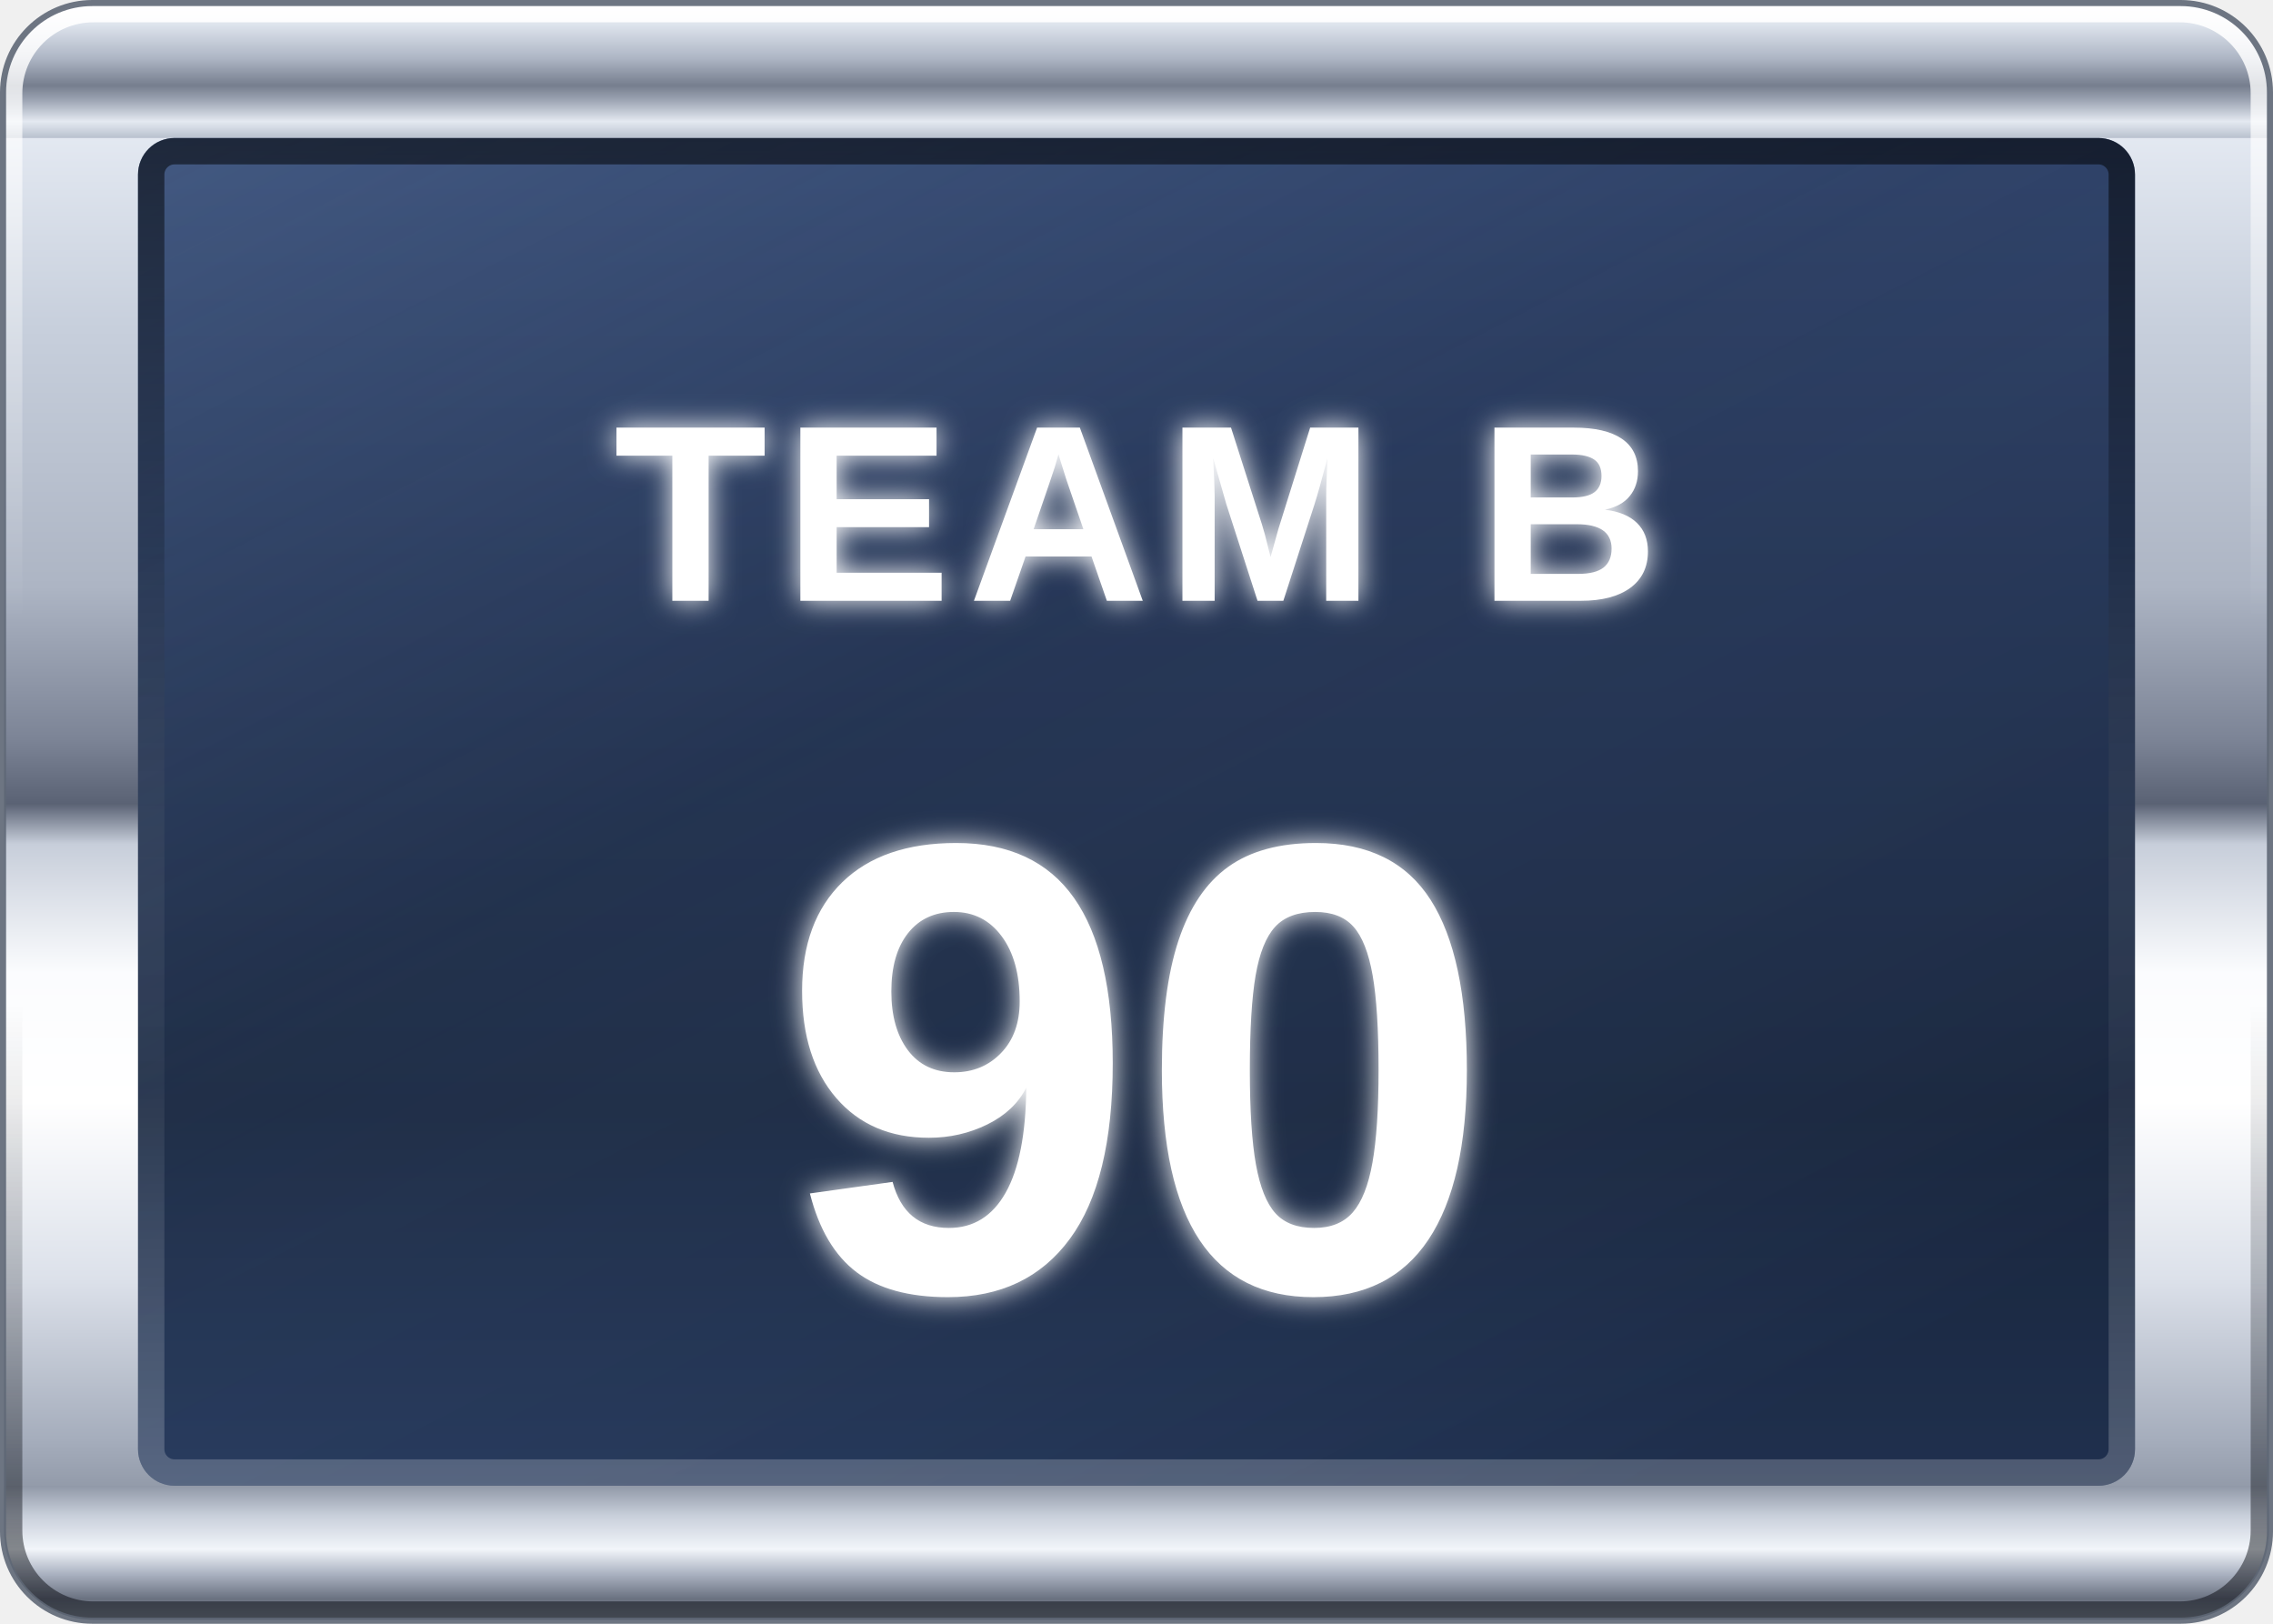
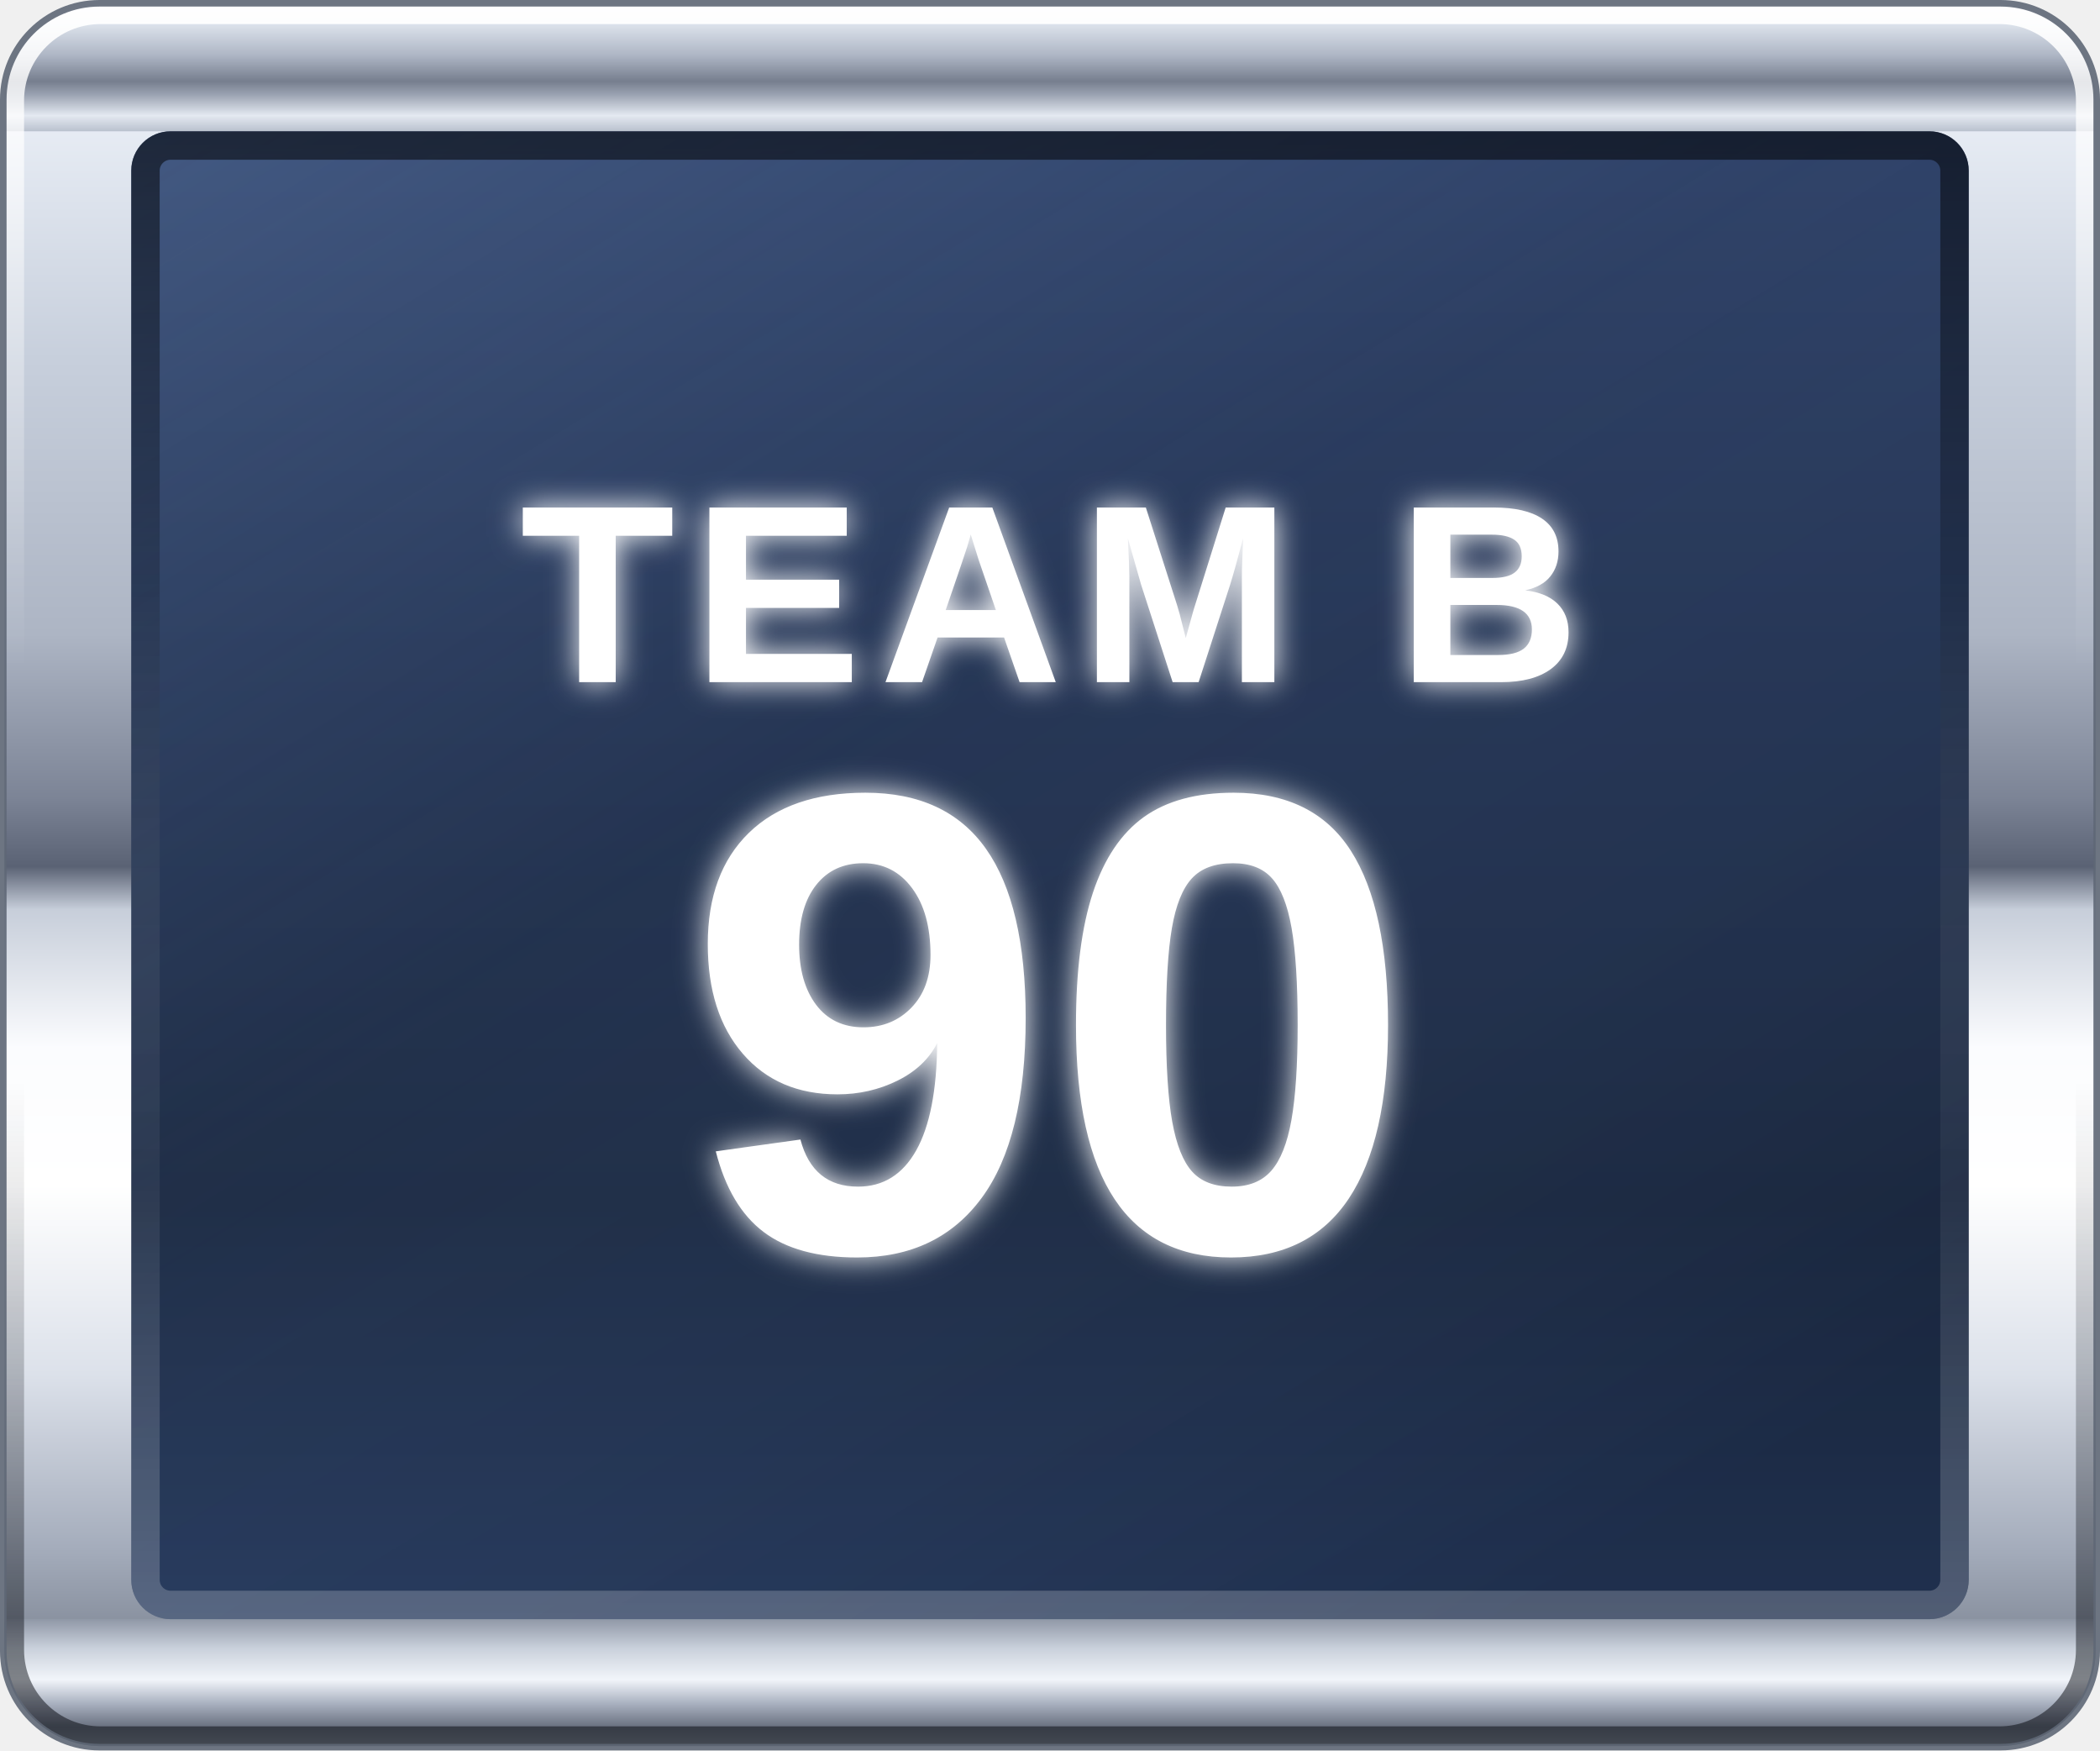
- <svg xmlns="http://www.w3.org/2000/svg" viewBox="0 0 560 400" width="560" height="400">
+ <svg xmlns="http://www.w3.org/2000/svg" viewBox="0 0 480 400" width="480" height="400">
  <defs>
    <linearGradient id="chrome" x1="0" y1="0" x2="0" y2="1">
      <stop offset="0.00" stop-color="#F6F9FD" />
      <stop offset="0.06" stop-color="#E8EDF5" />
      <stop offset="0.20" stop-color="#C7CFDC" />
      <stop offset="0.36" stop-color="#ADB5C4" />
      <stop offset="0.455" stop-color="#7C8496" />
      <stop offset="0.495" stop-color="#5A6274" />
      <stop offset="0.520" stop-color="#C7CEDA" />
      <stop offset="0.60" stop-color="#FBFCFE" />
      <stop offset="0.68" stop-color="#FFFFFF" />
      <stop offset="0.79" stop-color="#DCE1EA" />
      <stop offset="0.89" stop-color="#A5ADBC" />
      <stop offset="0.96" stop-color="#79818F" />
      <stop offset="1.00" stop-color="#AEB6C4" />
    </linearGradient>
    <linearGradient id="bevel" x1="0" y1="0" x2="0" y2="1">
      <stop offset="0.00" stop-color="#FFFFFF" stop-opacity="0.95" />
      <stop offset="0.16" stop-color="#FFFFFF" stop-opacity="0.40" />
      <stop offset="0.38" stop-color="#FFFFFF" stop-opacity="0.00" />
      <stop offset="0.62" stop-color="#0B0E14" stop-opacity="0.00" />
      <stop offset="0.85" stop-color="#0B0E14" stop-opacity="0.30" />
      <stop offset="1.00" stop-color="#0B0E14" stop-opacity="0.55" />
    </linearGradient>
    <linearGradient id="screen" x1="0" y1="0" x2="0" y2="1">
      <stop offset="0.00" stop-color="#2C3E63" />
      <stop offset="0.35" stop-color="#22314F" />
      <stop offset="0.72" stop-color="#1B283F" />
      <stop offset="1.00" stop-color="#243657" />
    </linearGradient>
    <linearGradient id="recess" x1="0" y1="0" x2="0" y2="1">
      <stop offset="0.00" stop-color="#000000" stop-opacity="0.55" />
      <stop offset="0.30" stop-color="#000000" stop-opacity="0.18" />
      <stop offset="0.70" stop-color="#FFFFFF" stop-opacity="0.05" />
      <stop offset="1.00" stop-color="#FFFFFF" stop-opacity="0.22" />
    </linearGradient>
    <linearGradient id="sheen" x1="0" y1="0" x2="0.75" y2="1">
      <stop offset="0.00" stop-color="#9FC6FF" stop-opacity="0.20" />
      <stop offset="0.45" stop-color="#7FA8E8" stop-opacity="0.05" />
      <stop offset="1.00" stop-color="#0A1428" stop-opacity="0.18" />
    </linearGradient>
    <filter id="glow" x="-25%" y="-25%" width="150%" height="150%">
      <feGaussianBlur stdDeviation="9" result="b" />
      <feMerge>
        <feMergeNode in="b" />
        <feMergeNode in="SourceGraphic" />
      </feMerge>
    </filter>
    <filter id="textglow" x="-30%" y="-30%" width="160%" height="160%">
      <feGaussianBlur stdDeviation="3.5" result="b" />
      <feMerge>
        <feMergeNode in="b" />
        <feMergeNode in="SourceGraphic" />
      </feMerge>
    </filter>
-     <linearGradient id="frameTop" gradientUnits="userSpaceOnUse" x1="0" y1="0" x2="0" y2="34">
+     <linearGradient id="frameTop" gradientUnits="userSpaceOnUse" x1="0" y1="0" x2="0" y2="30">
      <stop offset="0.00" stop-color="#FDFEFF" />
      <stop offset="0.18" stop-color="#DDE3EC" />
      <stop offset="0.42" stop-color="#AEB6C5" />
      <stop offset="0.62" stop-color="#767E8E" />
      <stop offset="0.72" stop-color="#9AA2B1" />
      <stop offset="0.88" stop-color="#E4E9F1" />
      <stop offset="1.00" stop-color="#B9C1CE" />
    </linearGradient>
-     <linearGradient id="frameBottom" gradientUnits="userSpaceOnUse" x1="0" y1="366" x2="0" y2="400">
+     <linearGradient id="frameBottom" gradientUnits="userSpaceOnUse" x1="0" y1="370" x2="0" y2="400">
      <stop offset="0.00" stop-color="#9098A7" />
      <stop offset="0.22" stop-color="#C9D0DB" />
      <stop offset="0.46" stop-color="#F2F5FA" />
      <stop offset="0.64" stop-color="#AAB2C1" />
      <stop offset="0.82" stop-color="#6A7180" />
      <stop offset="1.00" stop-color="#8F97A5" />
    </linearGradient>
    <clipPath id="frameClip">
-       <rect x="1" y="1" width="558" height="398" rx="22" />
+       <rect x="1" y="1" width="478" height="398" rx="22" />
    </clipPath>
    <clipPath id="screenClip">
-       <rect x="34" y="34" width="492" height="332" rx="9" />
+       <rect x="30" y="30" width="420" height="340" rx="9" />
    </clipPath>
  </defs>
  <g transform="translate(0,0)">
-     <rect x="1" y="1" width="558" height="398" rx="22" fill="url(#chrome)" />
+     <rect x="1" y="1" width="478" height="398" rx="22" fill="url(#chrome)" />
    <g clip-path="url(#frameClip)">
-       <rect x="0" y="0" width="560" height="34" fill="url(#frameTop)" />
-       <rect x="0" y="366" width="560" height="34" fill="url(#frameBottom)" />
-       <rect x="1" y="1" width="558" height="398" rx="22" fill="none" stroke="url(#bevel)" stroke-width="9" />
+       <rect x="0" y="0" width="480" height="30" fill="url(#frameTop)" />
+       <rect x="0" y="370" width="480" height="30" fill="url(#frameBottom)" />
+       <rect x="1" y="1" width="478" height="398" rx="22" fill="none" stroke="url(#bevel)" stroke-width="9" />
    </g>
-     <rect x="0.75" y="0.75" width="558.5" height="398.5" rx="22" fill="none" stroke="#5F6776" stroke-width="1.5" stroke-opacity="0.9" />
-     <rect x="34" y="34" width="492" height="332" rx="9" fill="url(#screen)" />
+     <rect x="0.75" y="0.75" width="478.5" height="398.5" rx="22" fill="none" stroke="#5F6776" stroke-width="1.5" stroke-opacity="0.9" />
+     <rect x="30" y="30" width="420" height="340" rx="9" fill="url(#screen)" />
    <g clip-path="url(#screenClip)">
-       <rect x="34" y="34" width="492" height="332" fill="url(#sheen)" />
+       <rect x="30" y="30" width="420" height="340" fill="url(#sheen)" />
    </g>
    <g clip-path="url(#screenClip)">
-       <rect x="34" y="34" width="492" height="332" rx="9" fill="none" stroke="url(#recess)" stroke-width="13" />
+       <rect x="30" y="30" width="420" height="340" rx="9" fill="none" stroke="url(#recess)" stroke-width="13" />
    </g>
-     <text x="280" y="148" text-anchor="middle" font-family="'Arial Narrow','Haettenschweiler','Arial Bold',Arial,Helvetica,sans-serif" font-size="62" font-weight="bold" letter-spacing="4" fill="#FFFFFF" filter="url(#textglow)">TEAM B</text>
-     <text x="280" y="318" text-anchor="middle" font-family="'Arial Narrow','Haettenschweiler','Arial Bold',Arial,Helvetica,sans-serif" font-size="158" font-weight="bold" fill="#FFFFFF" filter="url(#textglow)">90</text>
+     <text x="240" y="155.88" text-anchor="middle" font-family="'Arial Narrow','Haettenschweiler','Arial Bold',Arial,Helvetica,sans-serif" font-size="58" font-weight="bold" letter-spacing="4" fill="#FFFFFF" filter="url(#textglow)">TEAM B</text>
+     <text x="240" y="285.88" text-anchor="middle" font-family="'Arial Narrow','Haettenschweiler','Arial Bold',Arial,Helvetica,sans-serif" font-size="150" font-weight="bold" fill="#FFFFFF" filter="url(#textglow)">90</text>
  </g>
</svg>
